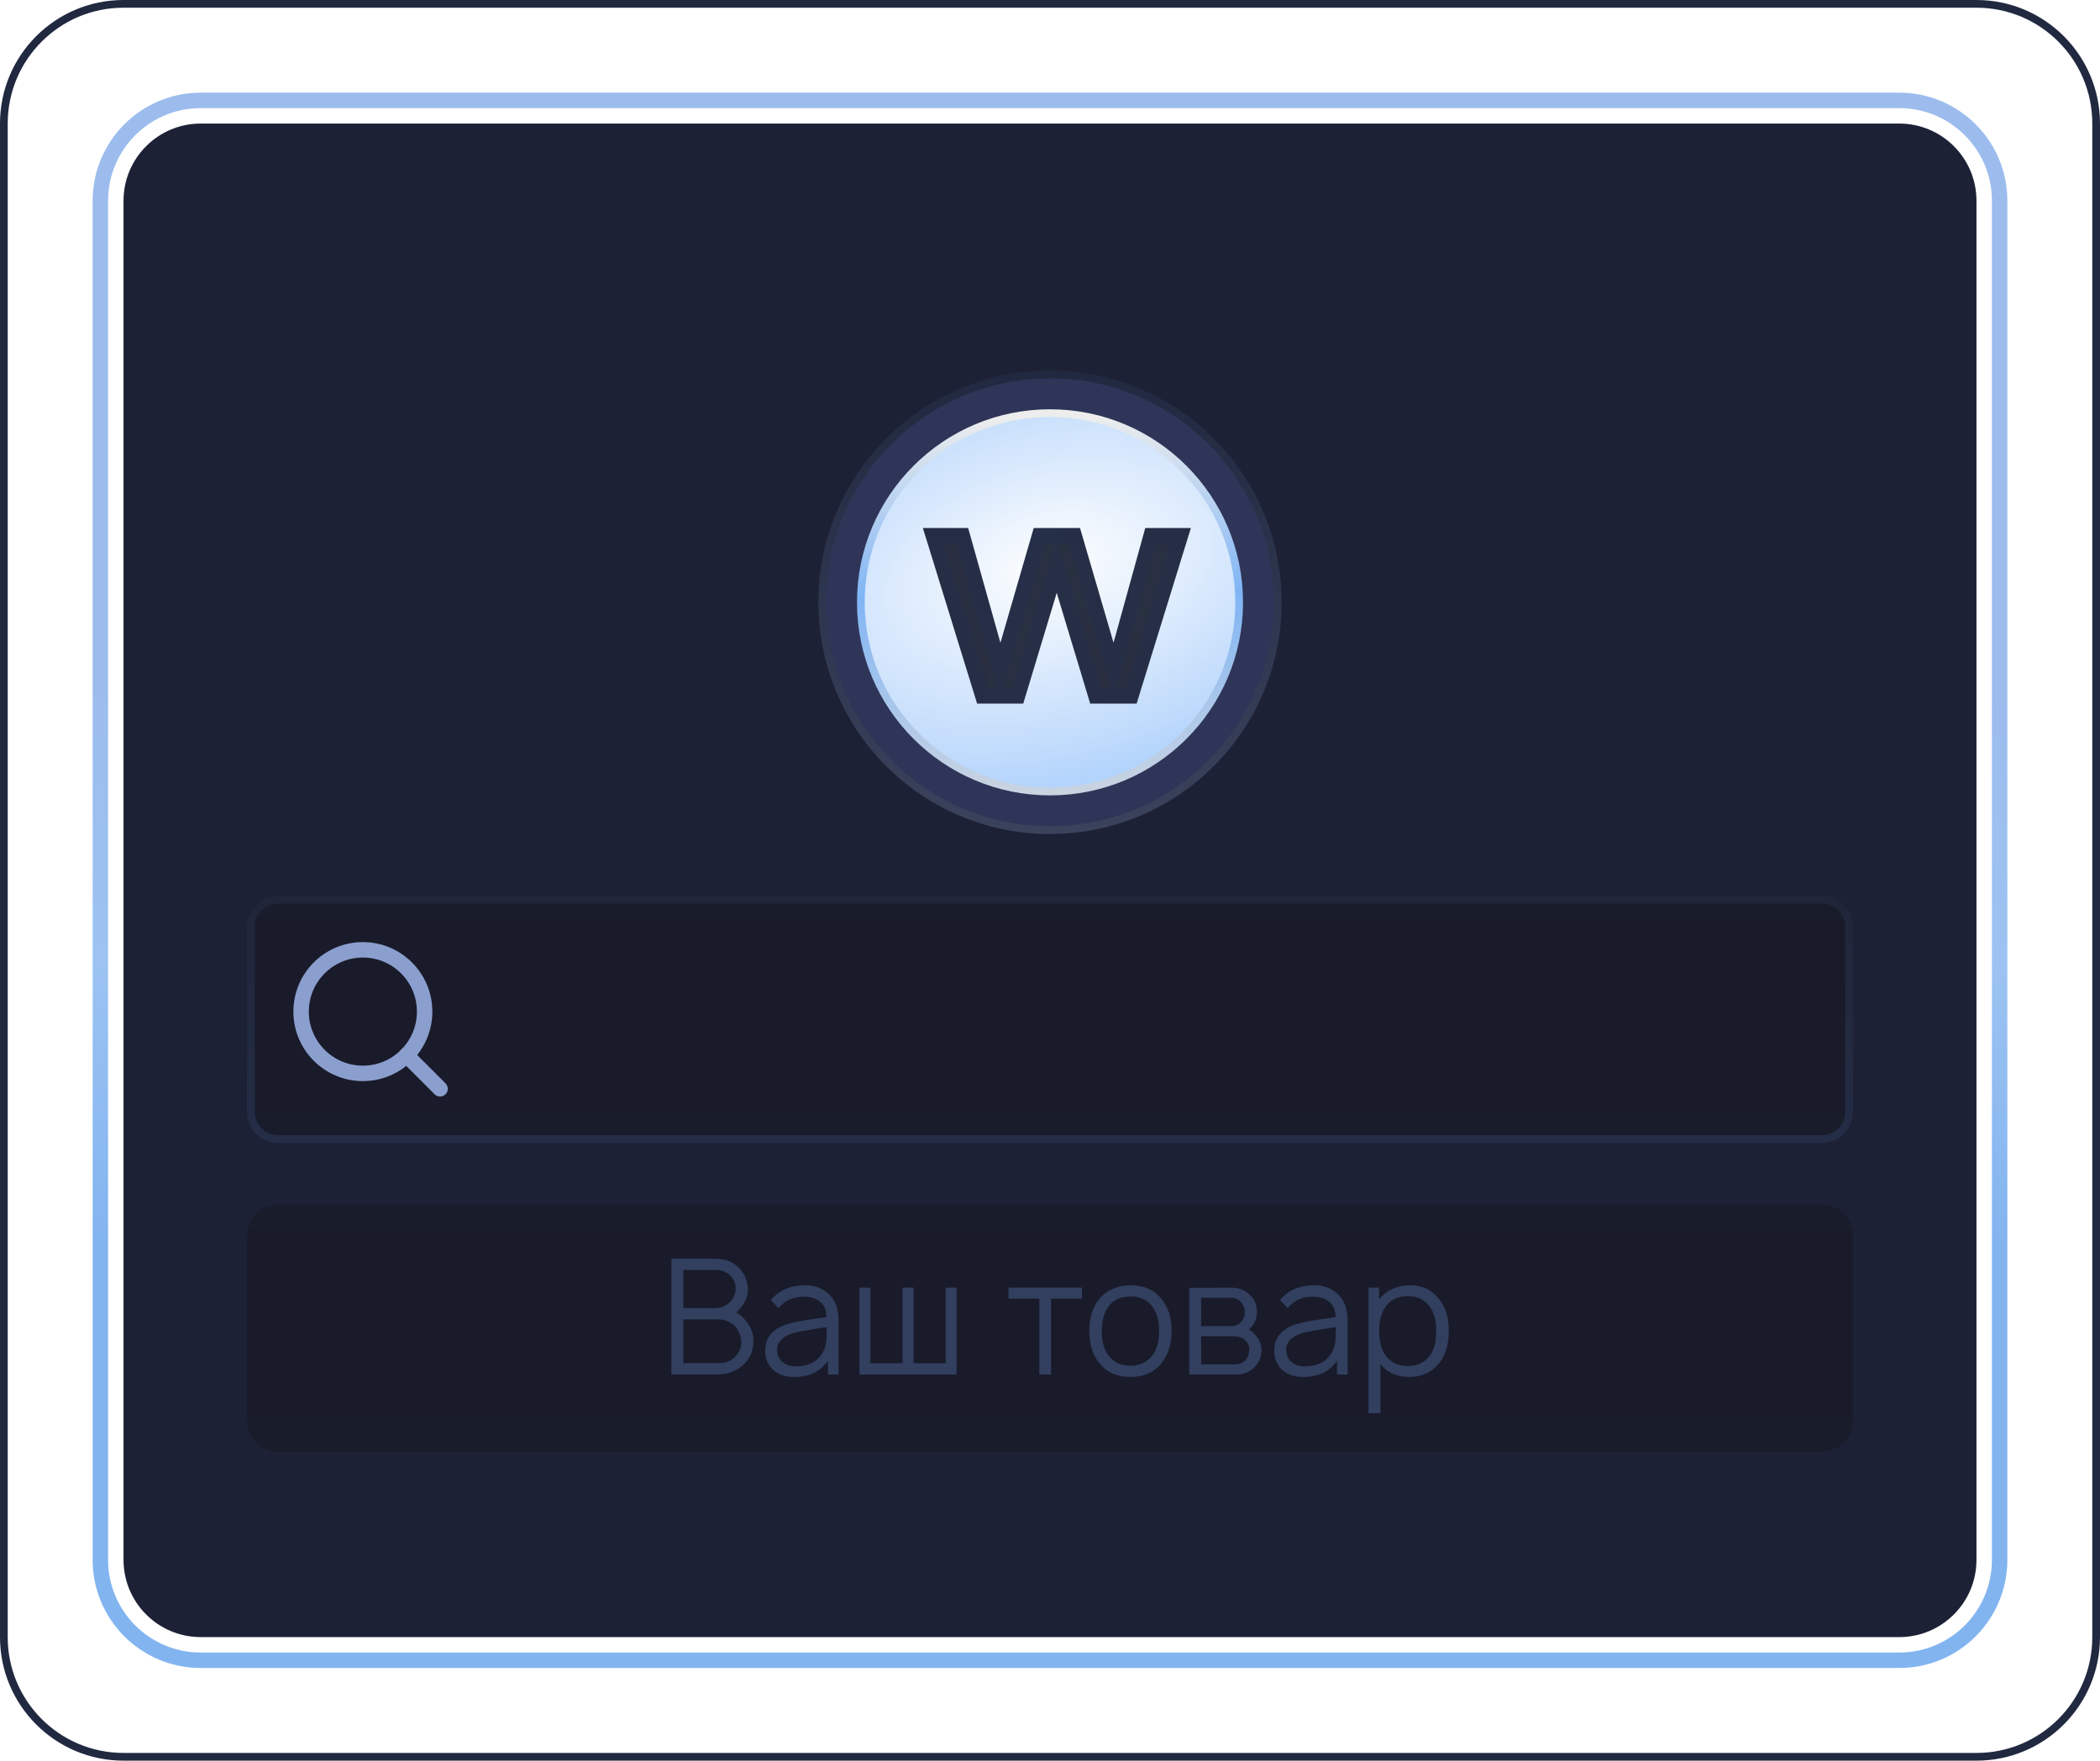
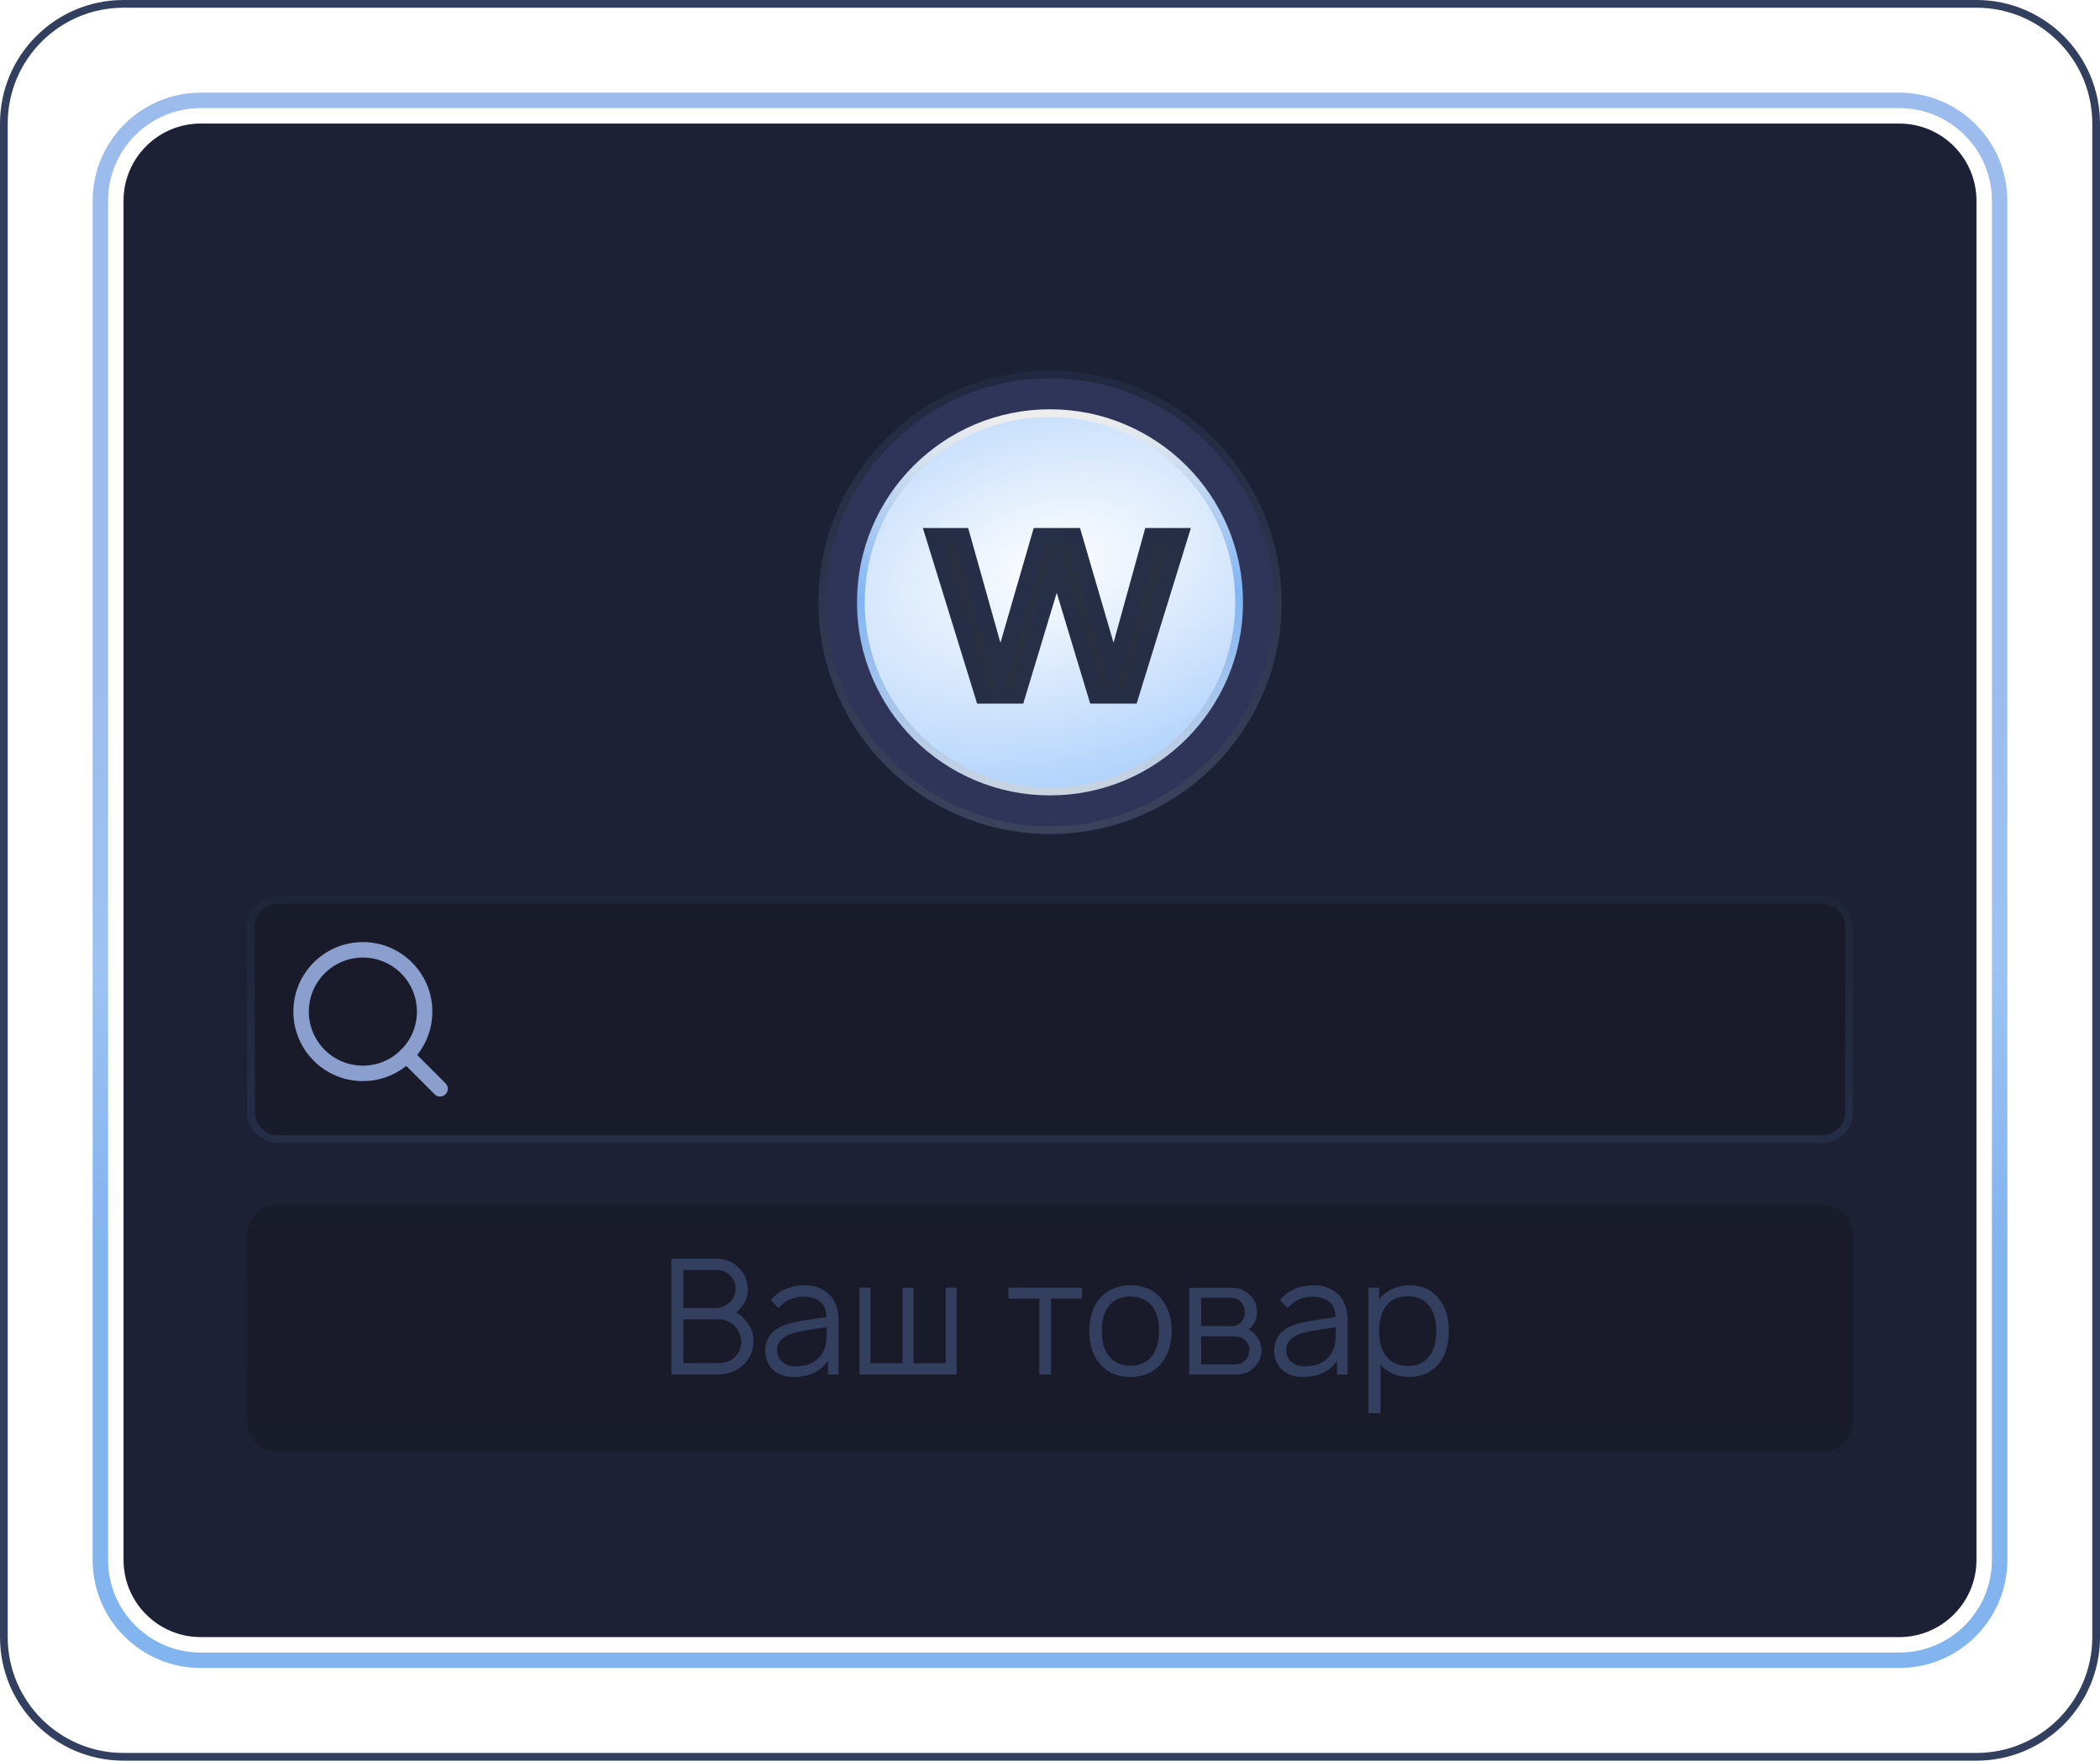
<svg xmlns="http://www.w3.org/2000/svg" width="136" height="114" viewBox="0 0 136 114" fill="none">
  <rect x="8" y="8" width="120" height="98" rx="5" fill="#1D2135" />
  <circle cx="68" cy="39" r="14.75" fill="#2F3558" stroke="url(#paint0_linear_2805_3301)" stroke-width="0.5" />
  <circle cx="68" cy="39" r="12.25" fill="url(#paint1_radial_2805_3301)" stroke="url(#paint2_linear_2805_3301)" stroke-width="0.5" />
  <g opacity="0.1" filter="url(#filter0_f_2805_3301)">
    <path d="M60.445 34.688H62.321L64.782 43.444L67.322 34.688H69.569L72.128 43.444L74.55 34.688H76.445L73.241 45.058H70.975L68.436 36.655L65.896 45.058H63.649L60.445 34.688Z" fill="#232A3C" />
  </g>
  <path d="M60.445 34.688H62.321L64.782 43.444L67.322 34.688H69.569L72.128 43.444L74.55 34.688H76.445L73.241 45.058H70.975L68.436 36.655L65.896 45.058H63.649L60.445 34.688Z" fill="#242A3C" />
  <path d="M60.445 34.688H62.321L64.782 43.444L67.322 34.688H69.569L72.128 43.444L74.55 34.688H76.445L73.241 45.058H70.975L68.436 36.655L65.896 45.058H63.649L60.445 34.688Z" stroke="#212941" />
  <mask id="mask0_2805_3301" style="mask-type:alpha" maskUnits="userSpaceOnUse" x="60" y="34" width="17" height="12">
    <path d="M60.445 34.688H62.321L64.782 43.444L67.322 34.688H69.569L72.128 43.444L74.55 34.688H76.445L73.241 45.058H70.975L68.436 36.655L65.896 45.058H63.649L60.445 34.688Z" fill="#131827" />
    <path d="M60.445 34.688H62.321L64.782 43.444L67.322 34.688H69.569L72.128 43.444L74.55 34.688H76.445L73.241 45.058H70.975L68.436 36.655L65.896 45.058H63.649L60.445 34.688Z" stroke="#212941" />
  </mask>
  <g mask="url(#mask0_2805_3301)">
    <g filter="url(#filter1_f_2805_3301)">
      <circle cx="66.417" cy="45.796" r="2.519" fill="url(#paint3_linear_2805_3301)" />
    </g>
    <g filter="url(#filter2_f_2805_3301)">
      <circle cx="62.218" cy="34.195" r="1.679" fill="url(#paint4_linear_2805_3301)" />
    </g>
    <g filter="url(#filter3_f_2805_3301)">
      <circle cx="76.546" cy="34.288" r="1.679" fill="url(#paint5_linear_2805_3301)" />
    </g>
    <g filter="url(#filter4_f_2805_3301)">
      <circle cx="68.148" cy="33.304" r="1.679" fill="url(#paint6_linear_2805_3301)" />
    </g>
  </g>
  <rect x="16" y="78" width="104" height="16" rx="2" fill="url(#paint7_linear_2805_3301)" />
  <path d="M48.367 85.604C48.673 85.986 48.815 86.424 48.795 86.917C48.774 87.417 48.614 87.84 48.315 88.188C48.017 88.535 47.645 88.771 47.201 88.896C46.972 88.965 46.621 89 46.149 89H43.482V81.5H46.013C46.492 81.5 46.809 81.524 46.961 81.573C47.371 81.684 47.708 81.903 47.972 82.229C48.242 82.528 48.395 82.917 48.43 83.396C48.458 83.819 48.326 84.219 48.034 84.594C47.93 84.74 47.812 84.868 47.68 84.979C47.951 85.132 48.18 85.34 48.367 85.604ZM46.367 82.229H44.253V84.698H46.367C46.548 84.698 46.736 84.649 46.93 84.552C47.124 84.455 47.281 84.326 47.399 84.167C47.565 83.917 47.645 83.66 47.638 83.396C47.638 83.104 47.531 82.844 47.315 82.615C47.065 82.358 46.749 82.229 46.367 82.229ZM47.628 87.823C47.878 87.559 48.003 87.257 48.003 86.917C48.003 86.569 47.902 86.264 47.701 86C47.576 85.819 47.406 85.681 47.19 85.583C46.982 85.479 46.77 85.427 46.555 85.427H44.253V88.26H46.138C46.43 88.26 46.635 88.257 46.753 88.25C46.871 88.243 47.013 88.208 47.18 88.146C47.354 88.076 47.503 87.969 47.628 87.823ZM54.306 89H53.619V88.094C53.16 88.802 52.421 89.156 51.4 89.156C50.858 89.156 50.414 89.004 50.067 88.698C49.727 88.385 49.556 87.972 49.556 87.458C49.556 86.757 49.886 86.24 50.546 85.906C50.706 85.823 50.91 85.75 51.16 85.688C51.417 85.618 51.633 85.569 51.806 85.542C51.987 85.507 52.279 85.462 52.681 85.406C53.084 85.351 53.365 85.309 53.525 85.281C53.518 84.844 53.383 84.514 53.119 84.292C52.855 84.069 52.504 83.958 52.067 83.958C51.372 83.958 50.824 84.205 50.421 84.698L49.921 84.177C50.456 83.538 51.202 83.219 52.16 83.219C52.737 83.219 53.227 83.396 53.629 83.75C54.081 84.132 54.306 84.726 54.306 85.531V89ZM53.317 87.51C53.414 87.316 53.477 87.111 53.504 86.896C53.532 86.674 53.546 86.351 53.546 85.927C52.504 86.087 51.855 86.198 51.598 86.26C51.223 86.337 50.917 86.472 50.681 86.667C50.445 86.861 50.327 87.101 50.327 87.385C50.327 87.712 50.438 87.976 50.66 88.177C50.883 88.371 51.171 88.469 51.525 88.469C52.386 88.469 52.983 88.149 53.317 87.51ZM55.66 89V83.375H56.368V88.271H58.452V83.375H59.16V88.271H61.243V83.375H61.952V89H55.66ZM70.069 83.375V84.083H68.069V89H67.308V84.083H65.308V83.375H70.069ZM75.241 88.24C74.761 88.851 74.084 89.156 73.209 89.156C72.334 89.156 71.657 88.851 71.178 88.24C70.754 87.712 70.543 87.024 70.543 86.177C70.543 85.337 70.754 84.653 71.178 84.125C71.407 83.833 71.699 83.611 72.053 83.458C72.414 83.299 72.8 83.219 73.209 83.219C74.084 83.219 74.761 83.521 75.241 84.125C75.664 84.66 75.876 85.344 75.876 86.177C75.876 87.004 75.664 87.691 75.241 88.24ZM74.626 87.771C74.918 87.396 75.064 86.865 75.064 86.177C75.064 85.496 74.918 84.969 74.626 84.594C74.3 84.163 73.827 83.948 73.209 83.948C72.577 83.948 72.105 84.163 71.793 84.594C71.501 84.969 71.355 85.496 71.355 86.177C71.355 86.865 71.501 87.396 71.793 87.771C72.112 88.208 72.584 88.427 73.209 88.427C73.82 88.427 74.293 88.208 74.626 87.771ZM77.017 83.385L79.736 83.375C80.229 83.375 80.625 83.528 80.924 83.833C81.243 84.118 81.403 84.49 81.403 84.948C81.403 85.309 81.295 85.618 81.08 85.875C81.024 85.944 80.958 86.014 80.882 86.083C81.055 86.188 81.194 86.306 81.299 86.438C81.562 86.715 81.694 87.045 81.694 87.427C81.694 87.906 81.51 88.302 81.142 88.615C80.844 88.871 80.479 89 80.049 89H77.017V83.385ZM77.788 84.031V85.865H79.736C80.014 85.865 80.24 85.76 80.413 85.552C80.552 85.371 80.621 85.17 80.621 84.948C80.608 84.719 80.538 84.521 80.413 84.354C80.233 84.139 80.007 84.031 79.736 84.031H77.788ZM77.788 86.521V88.344H79.944C80.236 88.344 80.472 88.254 80.653 88.073C80.805 87.92 80.889 87.705 80.903 87.427C80.917 87.184 80.833 86.972 80.653 86.792C80.472 86.611 80.201 86.521 79.84 86.521H77.788ZM87.275 89H86.588V88.094C86.129 88.802 85.39 89.156 84.369 89.156C83.827 89.156 83.383 89.004 83.035 88.698C82.695 88.385 82.525 87.972 82.525 87.458C82.525 86.757 82.855 86.24 83.515 85.906C83.674 85.823 83.879 85.75 84.129 85.688C84.386 85.618 84.602 85.569 84.775 85.542C84.956 85.507 85.247 85.462 85.65 85.406C86.053 85.351 86.334 85.309 86.494 85.281C86.487 84.844 86.352 84.514 86.088 84.292C85.824 84.069 85.473 83.958 85.035 83.958C84.341 83.958 83.792 84.205 83.39 84.698L82.89 84.177C83.424 83.538 84.171 83.219 85.129 83.219C85.706 83.219 86.195 83.396 86.598 83.75C87.049 84.132 87.275 84.726 87.275 85.531V89ZM86.285 87.51C86.383 87.316 86.445 87.111 86.473 86.896C86.501 86.674 86.515 86.351 86.515 85.927C85.473 86.087 84.824 86.198 84.567 86.26C84.192 86.337 83.886 86.472 83.65 86.667C83.414 86.861 83.296 87.101 83.296 87.385C83.296 87.712 83.407 87.976 83.629 88.177C83.852 88.371 84.14 88.469 84.494 88.469C85.355 88.469 85.952 88.149 86.285 87.51ZM93.212 84.125C93.622 84.646 93.826 85.33 93.826 86.177C93.826 87.031 93.622 87.722 93.212 88.25C92.733 88.854 92.083 89.156 91.264 89.156C90.458 89.156 89.837 88.879 89.399 88.323V91.5H88.629V83.375H89.316V84.135C89.538 83.844 89.823 83.618 90.17 83.458C90.524 83.299 90.899 83.219 91.295 83.219C92.108 83.219 92.747 83.521 93.212 84.125ZM92.597 87.771C92.875 87.403 93.014 86.871 93.014 86.177C93.014 85.504 92.872 84.976 92.587 84.594C92.267 84.149 91.795 83.927 91.17 83.927C90.559 83.927 90.094 84.135 89.774 84.552C89.469 84.941 89.316 85.483 89.316 86.177C89.316 86.885 89.469 87.431 89.774 87.812C90.101 88.236 90.57 88.448 91.181 88.448C91.799 88.448 92.271 88.222 92.597 87.771Z" fill="#323F5F" />
  <rect x="16.25" y="58.25" width="103.5" height="15.5" rx="1.75" fill="url(#paint8_linear_2805_3301)" stroke="url(#paint9_linear_2805_3301)" stroke-width="0.5" />
  <path d="M23.5 69.5C25.709 69.5 27.5 67.709 27.5 65.5C27.5 63.291 25.709 61.5 23.5 61.5C21.291 61.5 19.5 63.291 19.5 65.5C19.5 67.709 21.291 69.5 23.5 69.5Z" stroke="#8B9FCE" stroke-linecap="round" stroke-linejoin="round" />
  <path d="M28.499 70.499L26.324 68.324" stroke="#8B9FCE" stroke-linecap="round" stroke-linejoin="round" />
  <rect x="6.5" y="6.5" width="123" height="101" rx="6.5" stroke="url(#paint10_linear_2805_3301)" />
-   <path d="M0.25 8C0.25 3.72 3.72 0.25 8 0.25H128C132.28 0.25 135.75 3.72 135.75 8V106C135.75 110.28 132.28 113.75 128 113.75H8C3.72 113.75 0.25 110.28 0.25 106V8Z" stroke="#212941" stroke-width="0.5" />
+   <path d="M0.25 8C0.25 3.72 3.72 0.25 8 0.25H128C132.28 0.25 135.75 3.72 135.75 8V106C135.75 110.28 132.28 113.75 128 113.75H8C3.72 113.75 0.25 110.28 0.25 106V8Z" stroke="#323F5F" stroke-width="0.5" />
  <defs>
    <filter id="filter0_f_2805_3301" x="30.445" y="4.688" width="76" height="70.371" filterUnits="userSpaceOnUse" color-interpolation-filters="sRGB">
      <feFlood flood-opacity="0" result="BackgroundImageFix" />
      <feBlend mode="normal" in="SourceGraphic" in2="BackgroundImageFix" result="shape" />
      <feGaussianBlur stdDeviation="15" result="effect1_foregroundBlur_2805_3301" />
    </filter>
    <filter id="filter1_f_2805_3301" x="-96.102" y="-116.723" width="325.035" height="325.035" filterUnits="userSpaceOnUse" color-interpolation-filters="sRGB">
      <feFlood flood-opacity="0" result="BackgroundImageFix" />
      <feBlend mode="normal" in="SourceGraphic" in2="BackgroundImageFix" result="shape" />
      <feGaussianBlur stdDeviation="80" result="effect1_foregroundBlur_2805_3301" />
    </filter>
    <filter id="filter2_f_2805_3301" x="16.539" y="-11.484" width="91.359" height="91.359" filterUnits="userSpaceOnUse" color-interpolation-filters="sRGB">
      <feFlood flood-opacity="0" result="BackgroundImageFix" />
      <feBlend mode="normal" in="SourceGraphic" in2="BackgroundImageFix" result="shape" />
      <feGaussianBlur stdDeviation="22" result="effect1_foregroundBlur_2805_3301" />
    </filter>
    <filter id="filter3_f_2805_3301" x="30.867" y="-11.391" width="91.359" height="91.359" filterUnits="userSpaceOnUse" color-interpolation-filters="sRGB">
      <feFlood flood-opacity="0" result="BackgroundImageFix" />
      <feBlend mode="normal" in="SourceGraphic" in2="BackgroundImageFix" result="shape" />
      <feGaussianBlur stdDeviation="22" result="effect1_foregroundBlur_2805_3301" />
    </filter>
    <filter id="filter4_f_2805_3301" x="22.469" y="-12.375" width="91.359" height="91.359" filterUnits="userSpaceOnUse" color-interpolation-filters="sRGB">
      <feFlood flood-opacity="0" result="BackgroundImageFix" />
      <feBlend mode="normal" in="SourceGraphic" in2="BackgroundImageFix" result="shape" />
      <feGaussianBlur stdDeviation="22" result="effect1_foregroundBlur_2805_3301" />
    </filter>
    <linearGradient id="paint0_linear_2805_3301" x1="68" y1="24" x2="68" y2="54" gradientUnits="userSpaceOnUse">
      <stop stop-color="#212941" />
      <stop offset="1" stop-color="#3B435C" />
    </linearGradient>
    <radialGradient id="paint1_radial_2805_3301" cx="0" cy="0" r="1" gradientUnits="userSpaceOnUse" gradientTransform="translate(68 36.7059) rotate(-104.328) scale(75.5865 122.806)">
      <stop stop-color="white" />
      <stop offset="0.51" stop-color="#318BF8" />
      <stop offset="1" stop-color="white" />
      <stop offset="1" stop-color="#318EFE" />
    </radialGradient>
    <linearGradient id="paint2_linear_2805_3301" x1="69.059" y1="27" x2="69.412" y2="51.353" gradientUnits="userSpaceOnUse">
      <stop stop-color="#EEEEEE" />
      <stop offset="0.47" stop-color="#81B6F6" />
      <stop offset="1" stop-color="#CBD5E2" />
    </linearGradient>
    <linearGradient id="paint3_linear_2805_3301" x1="66.417" y1="45.136" x2="66.417" y2="46.965" gradientUnits="userSpaceOnUse">
      <stop stop-color="#EEEEEE" />
      <stop offset="0.51" stop-color="#C8DCF5" />
      <stop offset="1" stop-color="#CBD5E2" />
    </linearGradient>
    <linearGradient id="paint4_linear_2805_3301" x1="62.218" y1="33.755" x2="62.218" y2="34.974" gradientUnits="userSpaceOnUse">
      <stop stop-color="#EEEEEE" />
      <stop offset="0.51" stop-color="#C8DCF5" />
      <stop offset="1" stop-color="#CBD5E2" />
    </linearGradient>
    <linearGradient id="paint5_linear_2805_3301" x1="76.546" y1="33.849" x2="76.546" y2="35.068" gradientUnits="userSpaceOnUse">
      <stop stop-color="#EEEEEE" />
      <stop offset="0.51" stop-color="#C8DCF5" />
      <stop offset="1" stop-color="#CBD5E2" />
    </linearGradient>
    <linearGradient id="paint6_linear_2805_3301" x1="68.148" y1="32.864" x2="68.148" y2="34.084" gradientUnits="userSpaceOnUse">
      <stop stop-color="#EEEEEE" />
      <stop offset="0.51" stop-color="#C8DCF5" />
      <stop offset="1" stop-color="#CBD5E2" />
    </linearGradient>
    <linearGradient id="paint7_linear_2805_3301" x1="68" y1="60.769" x2="68" y2="111.231" gradientUnits="userSpaceOnUse">
      <stop stop-color="#191D2E" />
      <stop offset="0.494" stop-color="#191B2A" />
      <stop offset="1" stop-color="#191D2E" />
    </linearGradient>
    <linearGradient id="paint8_linear_2805_3301" x1="68" y1="40.769" x2="68" y2="91.231" gradientUnits="userSpaceOnUse">
      <stop stop-color="#191D2E" />
      <stop offset="0.494" stop-color="#191B2A" />
      <stop offset="1" stop-color="#191D2E" />
    </linearGradient>
    <linearGradient id="paint9_linear_2805_3301" x1="68" y1="58" x2="68" y2="74" gradientUnits="userSpaceOnUse">
      <stop stop-color="#202639" />
      <stop offset="1" stop-color="#242D46" />
    </linearGradient>
    <linearGradient id="paint10_linear_2805_3301" x1="68" y1="43.643" x2="68" y2="80.679" gradientUnits="userSpaceOnUse">
      <stop stop-color="#9CBCED" />
      <stop offset="0.51" stop-color="#9CC3F2" />
      <stop offset="1" stop-color="#82B4F0" />
    </linearGradient>
  </defs>
</svg>
